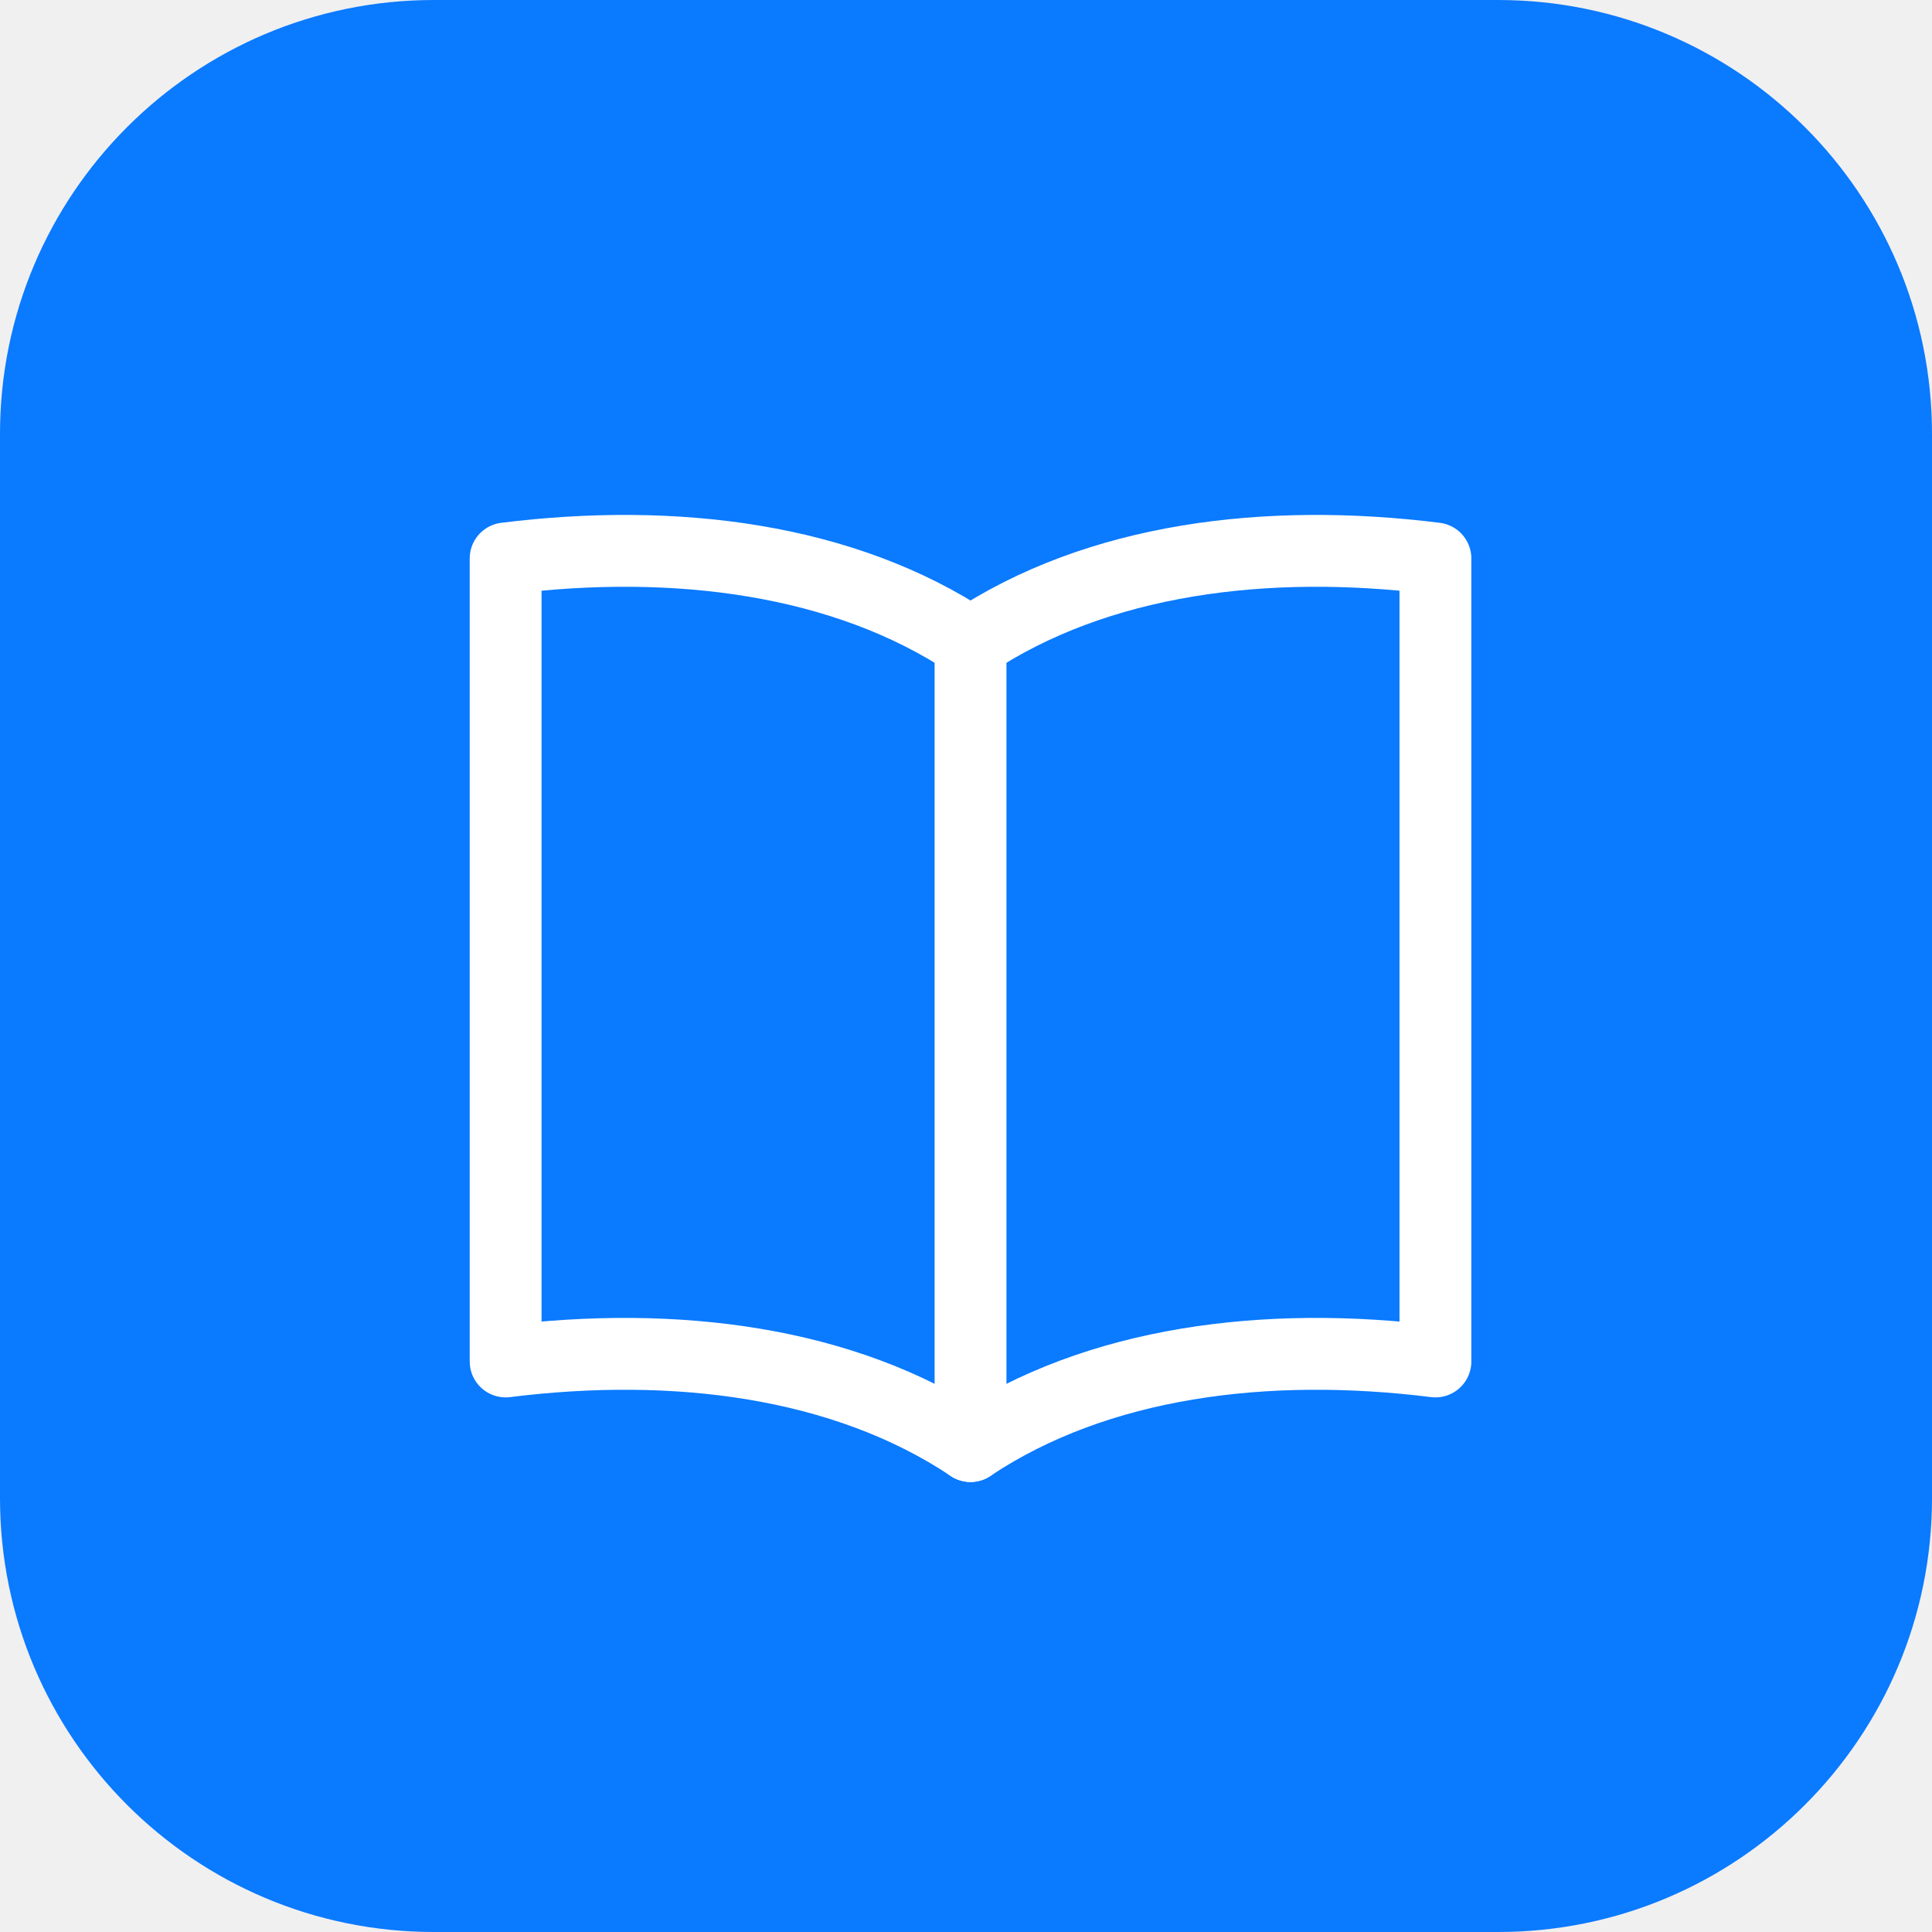
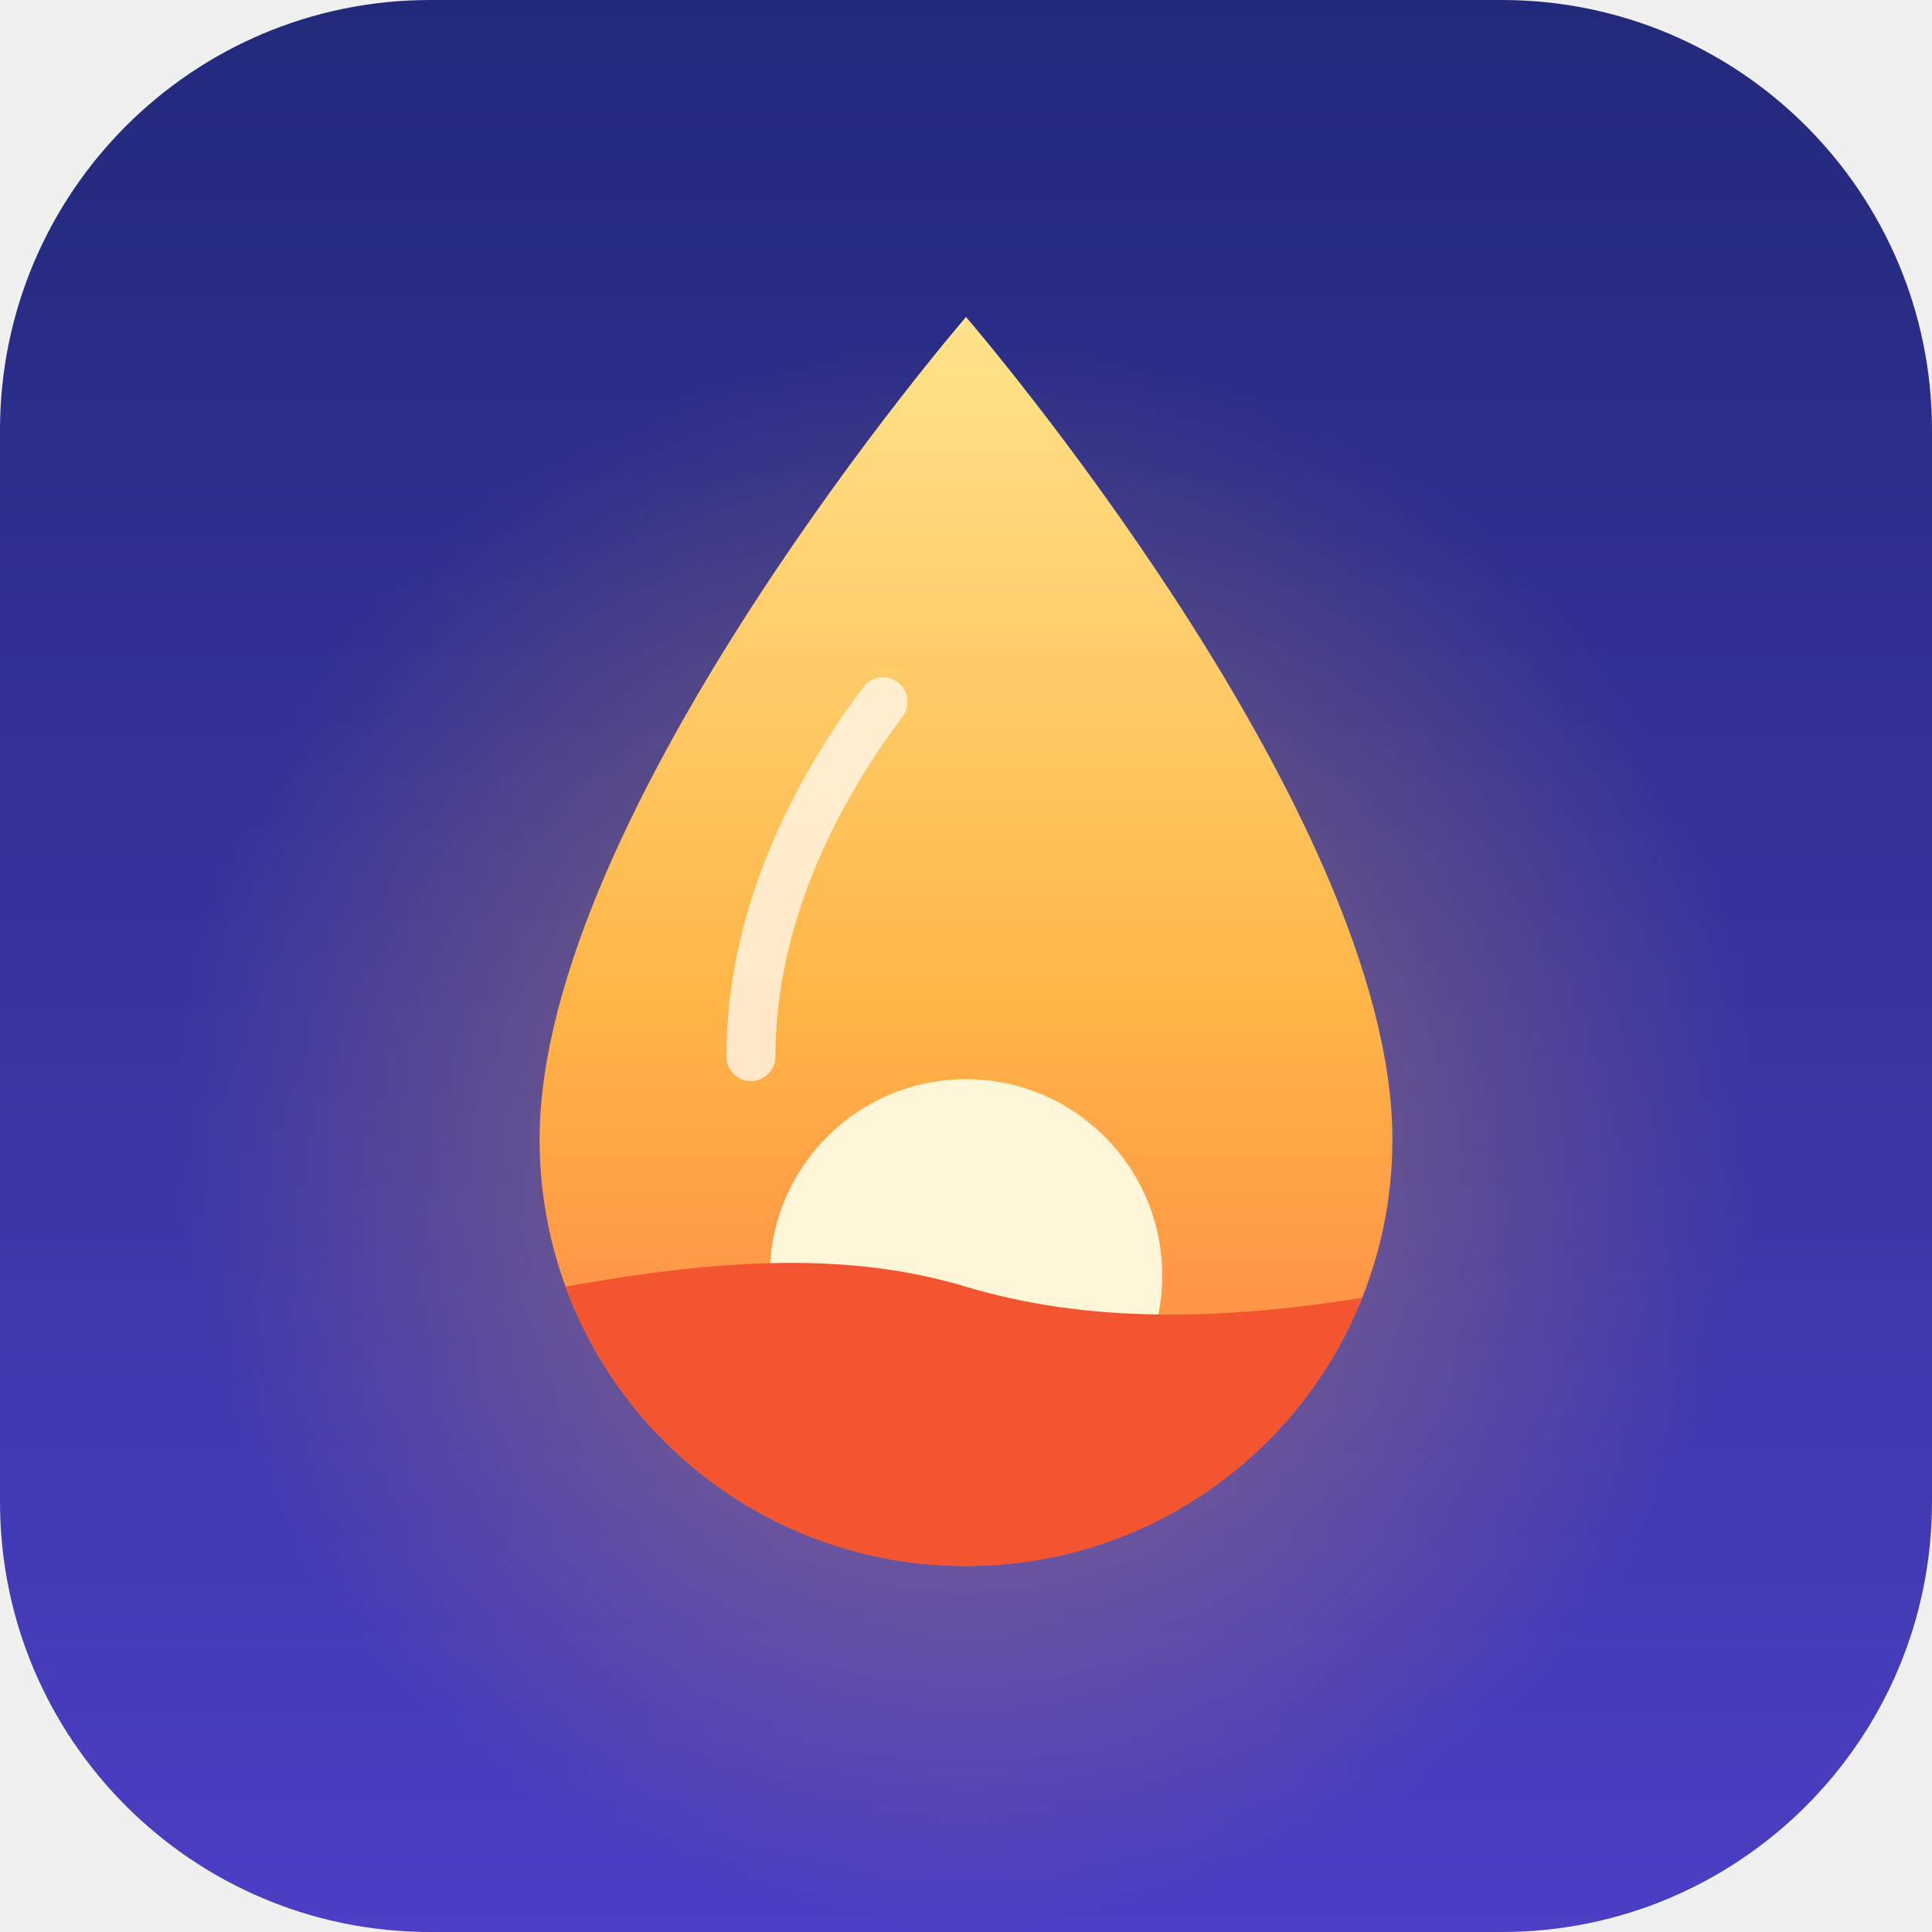
- <svg xmlns="http://www.w3.org/2000/svg" viewBox="0 0 512 512">
-   <rect width="512" height="512" rx="115" fill="#0a7aff" />
-   <g transform="translate(78 92) scale(5.6)" fill="none" stroke="#fff" stroke-width="3.4" stroke-linecap="round" stroke-linejoin="round">
-     <path d="M32 14v38" />
-     <path d="M32 14c-6-4-14-5-22-4v38c8-1 16 0 22 4" />
-     <path d="M32 14c6-4 14-5 22-4v38c-8-1-16 0-22 4" />
+ <svg xmlns="http://www.w3.org/2000/svg" width="1024" height="1024" viewBox="0 0 1024 1024">
+   <defs>
+     <linearGradient id="sky" x1="0" y1="0" x2="0" y2="1">
+       <stop offset="0" stop-color="#22297A" />
+       <stop offset="1" stop-color="#4B3FC4" />
+     </linearGradient>
+     <linearGradient id="drop" x1="0" y1="0" x2="0" y2="1">
+       <stop offset="0" stop-color="#FFE38A" />
+       <stop offset="0.55" stop-color="#FFB547" />
+       <stop offset="1" stop-color="#FF7A45" />
+     </linearGradient>
+     <radialGradient id="glow" cx="512" cy="600" r="420" gradientUnits="userSpaceOnUse">
+       <stop offset="0" stop-color="#FFB547" stop-opacity="0.45" />
+       <stop offset="1" stop-color="#FFB547" stop-opacity="0" />
+     </radialGradient>
+     <clipPath id="dropClip">
+       <path id="dropPath" d="M512 168 C 512 168 286 430 286 604 C 286 729 387 830 512 830 C 637 830 738 729 738 604 C 738 430 512 168 512 168 Z" />
+     </clipPath>
+   </defs>
+   <rect width="1024" height="1024" rx="228" fill="url(#sky)" />
+   <circle cx="512" cy="600" r="420" fill="url(#glow)" clip-path="inset(0 round 228px)" />
+   <path d="M512 168 C 512 168 286 430 286 604 C 286 729 387 830 512 830 C 637 830 738 729 738 604 C 738 430 512 168 512 168 Z" fill="url(#drop)" />
+   <g clip-path="url(#dropClip)">
+     <circle cx="512" cy="676" r="104" fill="#FFF6D8" />
+     <path d="M260 690 C 380 664 452 664 512 682 C 572 700 650 704 764 680 L 764 900 L 260 900 Z" fill="#F2552F" />
  </g>
+   <path d="M398 560 C 398 486 432 420 468 372" fill="none" stroke="#FFFFFF" stroke-opacity="0.7" stroke-width="26" stroke-linecap="round" />
</svg>
